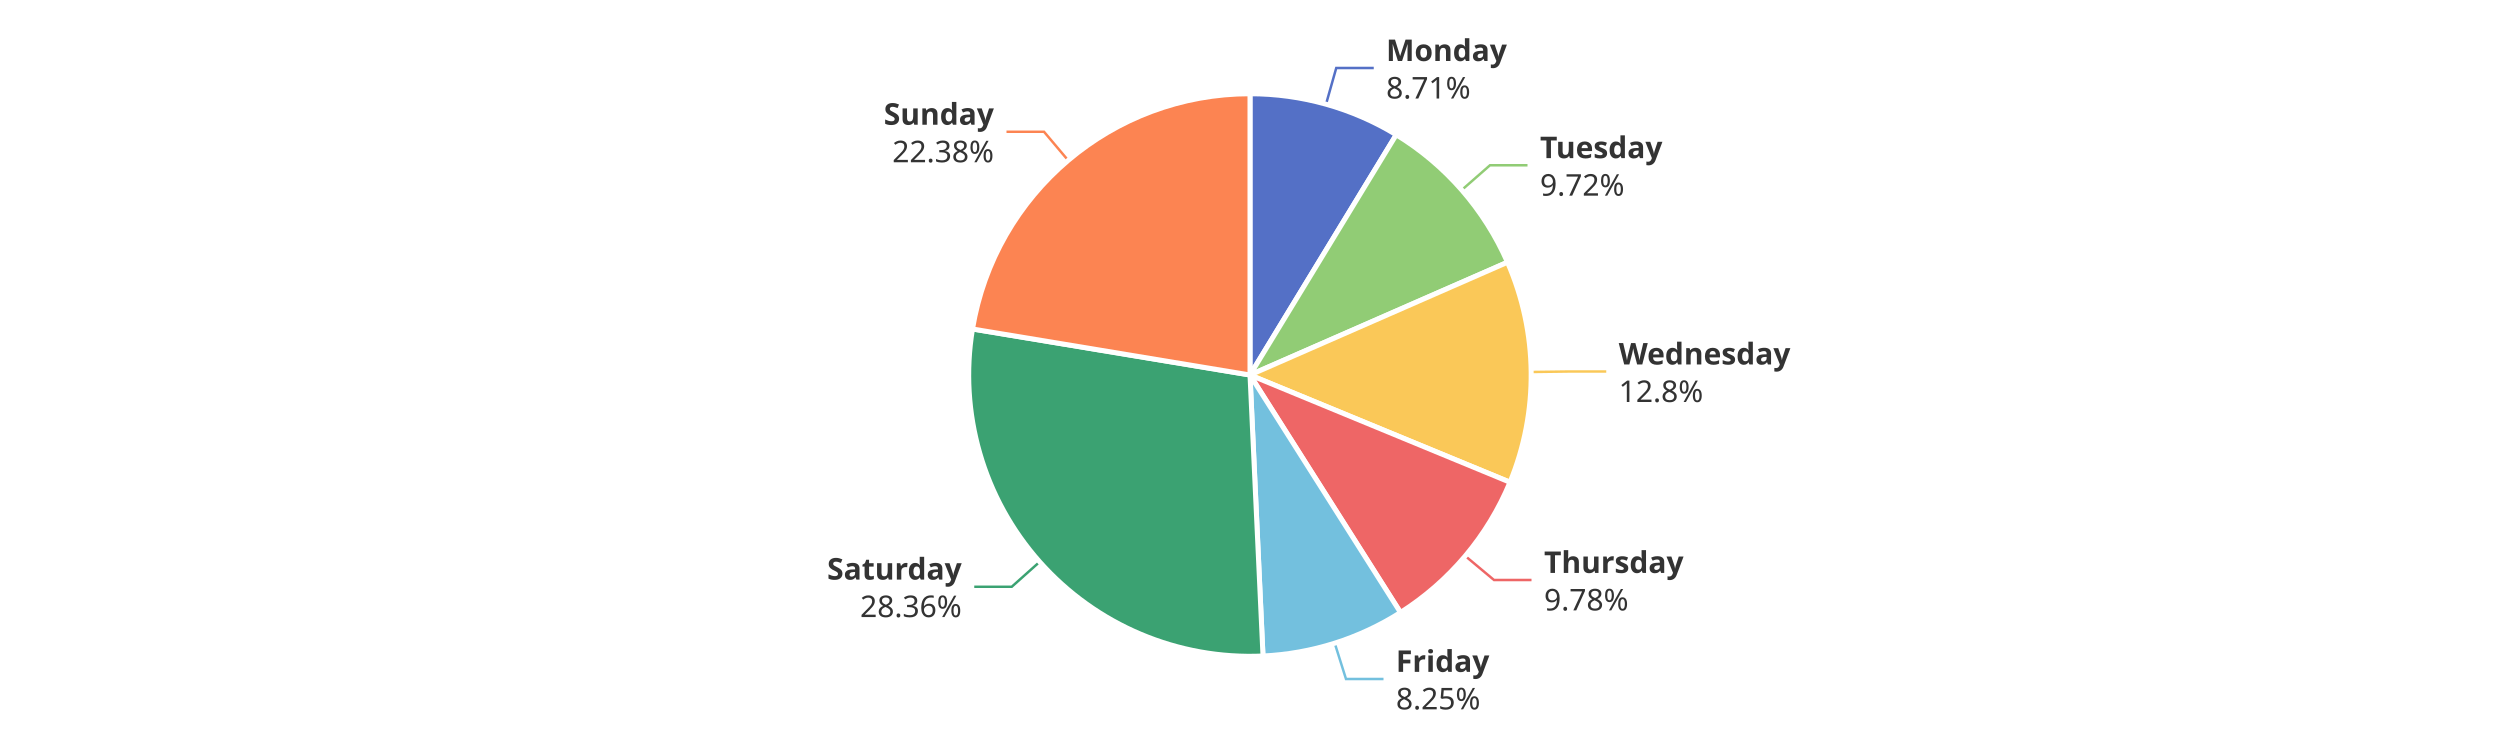
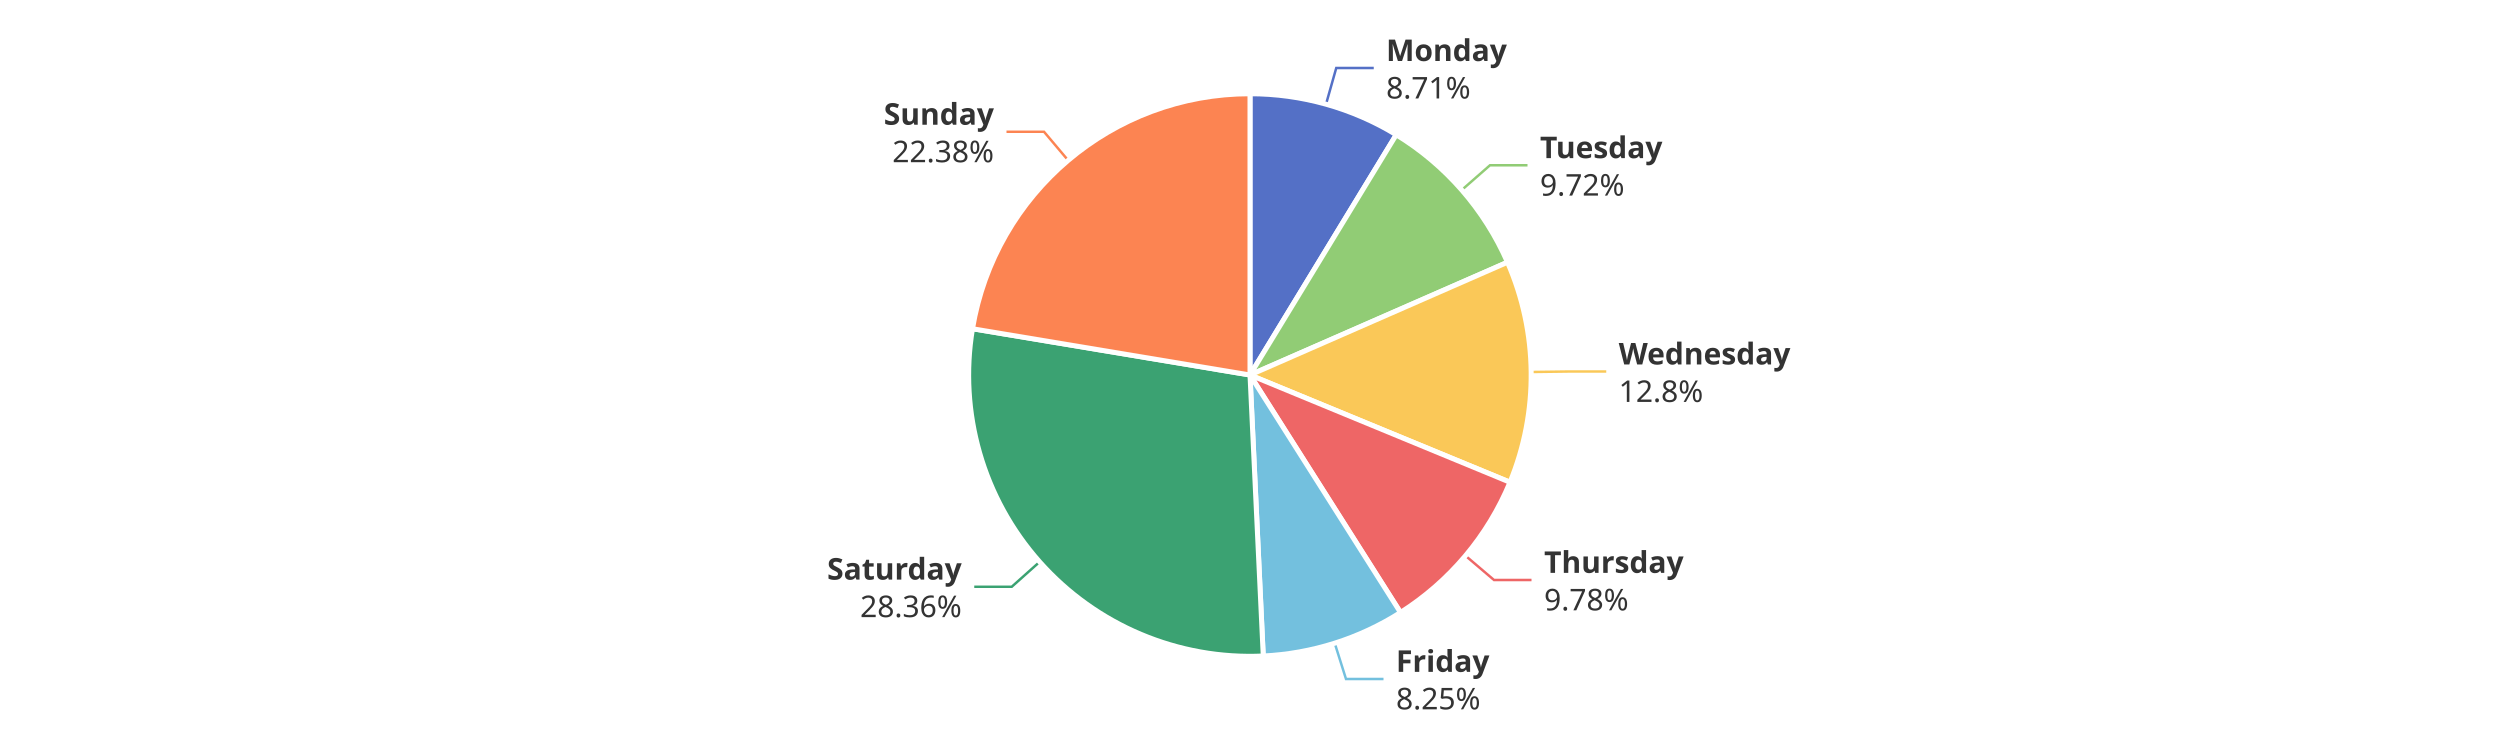
<svg xmlns="http://www.w3.org/2000/svg" width="1000" height="300" version="1.1" baseProfile="full" viewBox="0 0 1000 300">
  <rect width="1000" height="300" x="0" y="0" id="0" fill="#ffffff" />
  <polyline points="530.4 41.7 534.5 27.2 549.5 27.2" fill="none" stroke="#5470c6" />
  <polyline points="584.7 76 596 66.1 611 66.1" fill="none" stroke="#91cc75" />
  <polyline points="612.5 148.8 627.5 148.6 642.5 148.6" fill="none" stroke="#fac858" />
-   <polyline points="586.1 222.4 597.6 232 612.6 232" fill="none" stroke="#ee6666" />
+   <polyline points="586.2 222.3 597.6 232 612.6 232" fill="none" stroke="#ee6666" />
  <polyline points="533.9 257.3 538.4 271.6 553.4 271.6" fill="none" stroke="#73c0de" />
  <polyline points="415.9 224.7 404.7 234.7 389.7 234.7" fill="none" stroke="#3ba272" />
  <polyline points="427.3 64.2 417.6 52.7 402.6 52.7" fill="none" stroke="#fc8452" />
  <path d="M500 37.5A112.5 112.5 0 0 1 558.5 53.9L500 150Z" fill="#5470c6" stroke="#fff" stroke-width="2" stroke-linejoin="round" />
  <path d="M558.5 53.9A112.5 112.5 0 0 1 603 104.9L500 150Z" fill="#91cc75" stroke="#fff" stroke-width="2" stroke-linejoin="round" />
  <path d="M603 104.9A112.5 112.5 0 0 1 604 192.9L500 150Z" fill="#fac858" stroke="#fff" stroke-width="2" stroke-linejoin="round" />
  <path d="M604 192.9A112.5 112.5 0 0 1 560.2 245L500 150Z" fill="#ee6666" stroke="#fff" stroke-width="2" stroke-linejoin="round" />
-   <path d="M560.2 245A112.5 112.5 0 0 1 505.2 262.4L500 150Z" fill="#73c0de" stroke="#fff" stroke-width="2" stroke-linejoin="round" />
-   <path d="M505.2 262.4A112.5 112.5 0 0 1 389 131.6L500 150Z" fill="#3ba272" stroke="#fff" stroke-width="2" stroke-linejoin="round" />
-   <path d="M389 131.6A112.5 112.5 0 0 1 500 37.5L500 150Z" fill="#fc8452" stroke="#fff" stroke-width="2" stroke-linejoin="round" />
-   <path d="M0 -15l42.8 0l0 30l-42.8 0Z" transform="translate(554.4544 27.2436)" fill="none" />
-   <text dominant-baseline="central" text-anchor="start" style="font-size:12px;font-family:sans-serif;font-weight:bold;" y="-7.5" transform="translate(554.4544 27.2436)" fill="#333" stroke="rgb(255,255,255)" stroke-width="2" paint-order="stroke" stroke-miterlimit="2">Monday</text>
-   <text dominant-baseline="central" text-anchor="start" style="font-size:12px;font-family:sans-serif;" y="7.5" transform="translate(554.4544 27.2436)" fill="#333" stroke="rgb(255,255,255)" stroke-width="2" paint-order="stroke" stroke-miterlimit="2">8.71%</text>
-   <path d="M0 -15l46.2 0l0 30l-46.2 0Z" transform="translate(616.0091 66.1042)" fill="none" />
-   <text dominant-baseline="central" text-anchor="start" style="font-size:12px;font-family:sans-serif;font-weight:bold;" y="-7.5" transform="translate(616.0091 66.1042)" fill="#333" stroke="rgb(255,255,255)" stroke-width="2" paint-order="stroke" stroke-miterlimit="2">Tuesday</text>
-   <text dominant-baseline="central" text-anchor="start" style="font-size:12px;font-family:sans-serif;" y="7.5" transform="translate(616.0091 66.1042)" fill="#333" stroke="rgb(255,255,255)" stroke-width="2" paint-order="stroke" stroke-miterlimit="2">9.72%</text>
-   <path d="M0 -15l63.6 0l0 30l-63.6 0Z" transform="translate(647.4927 148.6381)" fill="none" />
-   <text dominant-baseline="central" text-anchor="start" style="font-size:12px;font-family:sans-serif;font-weight:bold;" y="-7.5" transform="translate(647.4927 148.6381)" fill="#333" stroke="rgb(255,255,255)" stroke-width="2" paint-order="stroke" stroke-miterlimit="2">Wednesday</text>
-   <text dominant-baseline="central" text-anchor="start" style="font-size:12px;font-family:sans-serif;" y="7.5" transform="translate(647.4927 148.6381)" fill="#333" stroke="rgb(255,255,255)" stroke-width="2" paint-order="stroke" stroke-miterlimit="2">12.8%</text>
-   <path d="M0 -15l50.2 0l0 30l-50.2 0Z" transform="translate(617.6249 232.01)" fill="none" />
-   <text dominant-baseline="central" text-anchor="start" style="font-size:12px;font-family:sans-serif;font-weight:bold;" y="-7.5" transform="translate(617.6249 232.01)" fill="#333" stroke="rgb(255,255,255)" stroke-width="2" paint-order="stroke" stroke-miterlimit="2">Thursday</text>
-   <text dominant-baseline="central" text-anchor="start" style="font-size:12px;font-family:sans-serif;" y="7.5" transform="translate(617.6249 232.01)" fill="#333" stroke="rgb(255,255,255)" stroke-width="2" paint-order="stroke" stroke-miterlimit="2">9.78%</text>
-   <path d="M0 -15l34.2 0l0 30l-34.2 0Z" transform="translate(558.3697 271.5895)" fill="none" />
-   <text dominant-baseline="central" text-anchor="start" style="font-size:12px;font-family:sans-serif;font-weight:bold;" y="-7.5" transform="translate(558.3697 271.5895)" fill="#333" stroke="rgb(255,255,255)" stroke-width="2" paint-order="stroke" stroke-miterlimit="2">Friday</text>
-   <text dominant-baseline="central" text-anchor="start" style="font-size:12px;font-family:sans-serif;" y="7.5" transform="translate(558.3697 271.5895)" fill="#333" stroke="rgb(255,255,255)" stroke-width="2" paint-order="stroke" stroke-miterlimit="2">8.25%</text>
-   <path d="M-48.2 -15l48.2 0l0 30l-48.2 0Z" transform="translate(384.6794 234.6772)" fill="none" />
-   <text dominant-baseline="central" text-anchor="end" style="font-size:12px;font-family:sans-serif;font-weight:bold;" y="-7.5" transform="translate(384.6794 234.6772)" fill="#333" stroke="rgb(255,255,255)" stroke-width="2" paint-order="stroke" stroke-miterlimit="2">Saturday</text>
-   <text dominant-baseline="central" text-anchor="end" style="font-size:12px;font-family:sans-serif;" y="7.5" transform="translate(384.6794 234.6772)" fill="#333" stroke="rgb(255,255,255)" stroke-width="2" paint-order="stroke" stroke-miterlimit="2">28.36%</text>
-   <path d="M-40.9 -15l40.9 0l0 30l-40.9 0Z" transform="translate(397.5615 52.7368)" fill="none" />
-   <text dominant-baseline="central" text-anchor="end" style="font-size:12px;font-family:sans-serif;font-weight:bold;" y="-7.5" transform="translate(397.5615 52.7368)" fill="#333" stroke="rgb(255,255,255)" stroke-width="2" paint-order="stroke" stroke-miterlimit="2">Sunday</text>
-   <text dominant-baseline="central" text-anchor="end" style="font-size:12px;font-family:sans-serif;" y="7.5" transform="translate(397.5615 52.7368)" fill="#333" stroke="rgb(255,255,255)" stroke-width="2" paint-order="stroke" stroke-miterlimit="2">22.38%</text>
+   <path d="M560.2 245A112.5 112.5 0 0 1 505.3 262.4L500 150Z" fill="#73c0de" stroke="#fff" stroke-width="2" stroke-linejoin="round" />
+   <path d="M505.3 262.4A112.5 112.5 0 0 1 389 131.5L500 150Z" fill="#3ba272" stroke="#fff" stroke-width="2" stroke-linejoin="round" />
+   <path d="M389 131.5A112.5 112.5 0 0 1 500 37.5L500 150Z" fill="#fc8452" stroke="#fff" stroke-width="2" stroke-linejoin="round" />
+   <path d="M0 -15l42.8 0l0 30l-42.8 0Z" transform="translate(554.4511 27.2426)" fill="none" />
+   <text dominant-baseline="central" text-anchor="start" style="font-size:12px;font-family:sans-serif;font-weight:bold;" y="-7.5" transform="translate(554.4511 27.2426)" fill="#333" stroke="rgb(255,255,255)" stroke-width="2" paint-order="stroke" stroke-miterlimit="2">Monday</text>
+   <text dominant-baseline="central" text-anchor="start" style="font-size:12px;font-family:sans-serif;" y="7.5" transform="translate(554.4511 27.2426)" fill="#333" stroke="rgb(255,255,255)" stroke-width="2" paint-order="stroke" stroke-miterlimit="2">8.71%</text>
+   <path d="M0 -15l46.2 0l0 30l-46.2 0Z" transform="translate(616.0019 66.096)" fill="none" />
+   <text dominant-baseline="central" text-anchor="start" style="font-size:12px;font-family:sans-serif;font-weight:bold;" y="-7.5" transform="translate(616.0019 66.096)" fill="#333" stroke="rgb(255,255,255)" stroke-width="2" paint-order="stroke" stroke-miterlimit="2">Tuesday</text>
+   <text dominant-baseline="central" text-anchor="start" style="font-size:12px;font-family:sans-serif;" y="7.5" transform="translate(616.0019 66.096)" fill="#333" stroke="rgb(255,255,255)" stroke-width="2" paint-order="stroke" stroke-miterlimit="2">9.72%</text>
+   <path d="M0 -15l63.6 0l0 30l-63.6 0Z" transform="translate(647.4925 148.6183)" fill="none" />
+   <text dominant-baseline="central" text-anchor="start" style="font-size:12px;font-family:sans-serif;font-weight:bold;" y="-7.5" transform="translate(647.4925 148.6183)" fill="#333" stroke="rgb(255,255,255)" stroke-width="2" paint-order="stroke" stroke-miterlimit="2">Wednesday</text>
+   <text dominant-baseline="central" text-anchor="start" style="font-size:12px;font-family:sans-serif;" y="7.5" transform="translate(647.4925 148.6183)" fill="#333" stroke="rgb(255,255,255)" stroke-width="2" paint-order="stroke" stroke-miterlimit="2">12.8%</text>
+   <path d="M0 -15l50.2 0l0 30l-50.2 0Z" transform="translate(617.6435 231.9878)" fill="none" />
+   <text dominant-baseline="central" text-anchor="start" style="font-size:12px;font-family:sans-serif;font-weight:bold;" y="-7.5" transform="translate(617.6435 231.9878)" fill="#333" stroke="rgb(255,255,255)" stroke-width="2" paint-order="stroke" stroke-miterlimit="2">Thursday</text>
+   <text dominant-baseline="central" text-anchor="start" style="font-size:12px;font-family:sans-serif;" y="7.5" transform="translate(617.6435 231.9878)" fill="#333" stroke="rgb(255,255,255)" stroke-width="2" paint-order="stroke" stroke-miterlimit="2">9.78%</text>
+   <path d="M0 -15l34.2 0l0 30l-34.2 0Z" transform="translate(558.4042 271.5787)" fill="none" />
+   <text dominant-baseline="central" text-anchor="start" style="font-size:12px;font-family:sans-serif;font-weight:bold;" y="-7.5" transform="translate(558.4042 271.5787)" fill="#333" stroke="rgb(255,255,255)" stroke-width="2" paint-order="stroke" stroke-miterlimit="2">Friday</text>
+   <text dominant-baseline="central" text-anchor="start" style="font-size:12px;font-family:sans-serif;" y="7.5" transform="translate(558.4042 271.5787)" fill="#333" stroke="rgb(255,255,255)" stroke-width="2" paint-order="stroke" stroke-miterlimit="2">8.25%</text>
+   <path d="M-48.2 -15l48.2 0l0 30l-48.2 0Z" transform="translate(384.6865 234.6853)" fill="none" />
+   <text dominant-baseline="central" text-anchor="end" style="font-size:12px;font-family:sans-serif;font-weight:bold;" y="-7.5" transform="translate(384.6865 234.6853)" fill="#333" stroke="rgb(255,255,255)" stroke-width="2" paint-order="stroke" stroke-miterlimit="2">Saturday</text>
+   <text dominant-baseline="central" text-anchor="end" style="font-size:12px;font-family:sans-serif;" y="7.5" transform="translate(384.6865 234.6853)" fill="#333" stroke="rgb(255,255,255)" stroke-width="2" paint-order="stroke" stroke-miterlimit="2">28.36%</text>
+   <path d="M-40.9 -15l40.9 0l0 30l-40.9 0Z" transform="translate(397.5683 52.731)" fill="none" />
+   <text dominant-baseline="central" text-anchor="end" style="font-size:12px;font-family:sans-serif;font-weight:bold;" y="-7.5" transform="translate(397.5683 52.731)" fill="#333" stroke="rgb(255,255,255)" stroke-width="2" paint-order="stroke" stroke-miterlimit="2">Sunday</text>
+   <text dominant-baseline="central" text-anchor="end" style="font-size:12px;font-family:sans-serif;" y="7.5" transform="translate(397.5683 52.731)" fill="#333" stroke="rgb(255,255,255)" stroke-width="2" paint-order="stroke" stroke-miterlimit="2">22.38%</text>
</svg>
